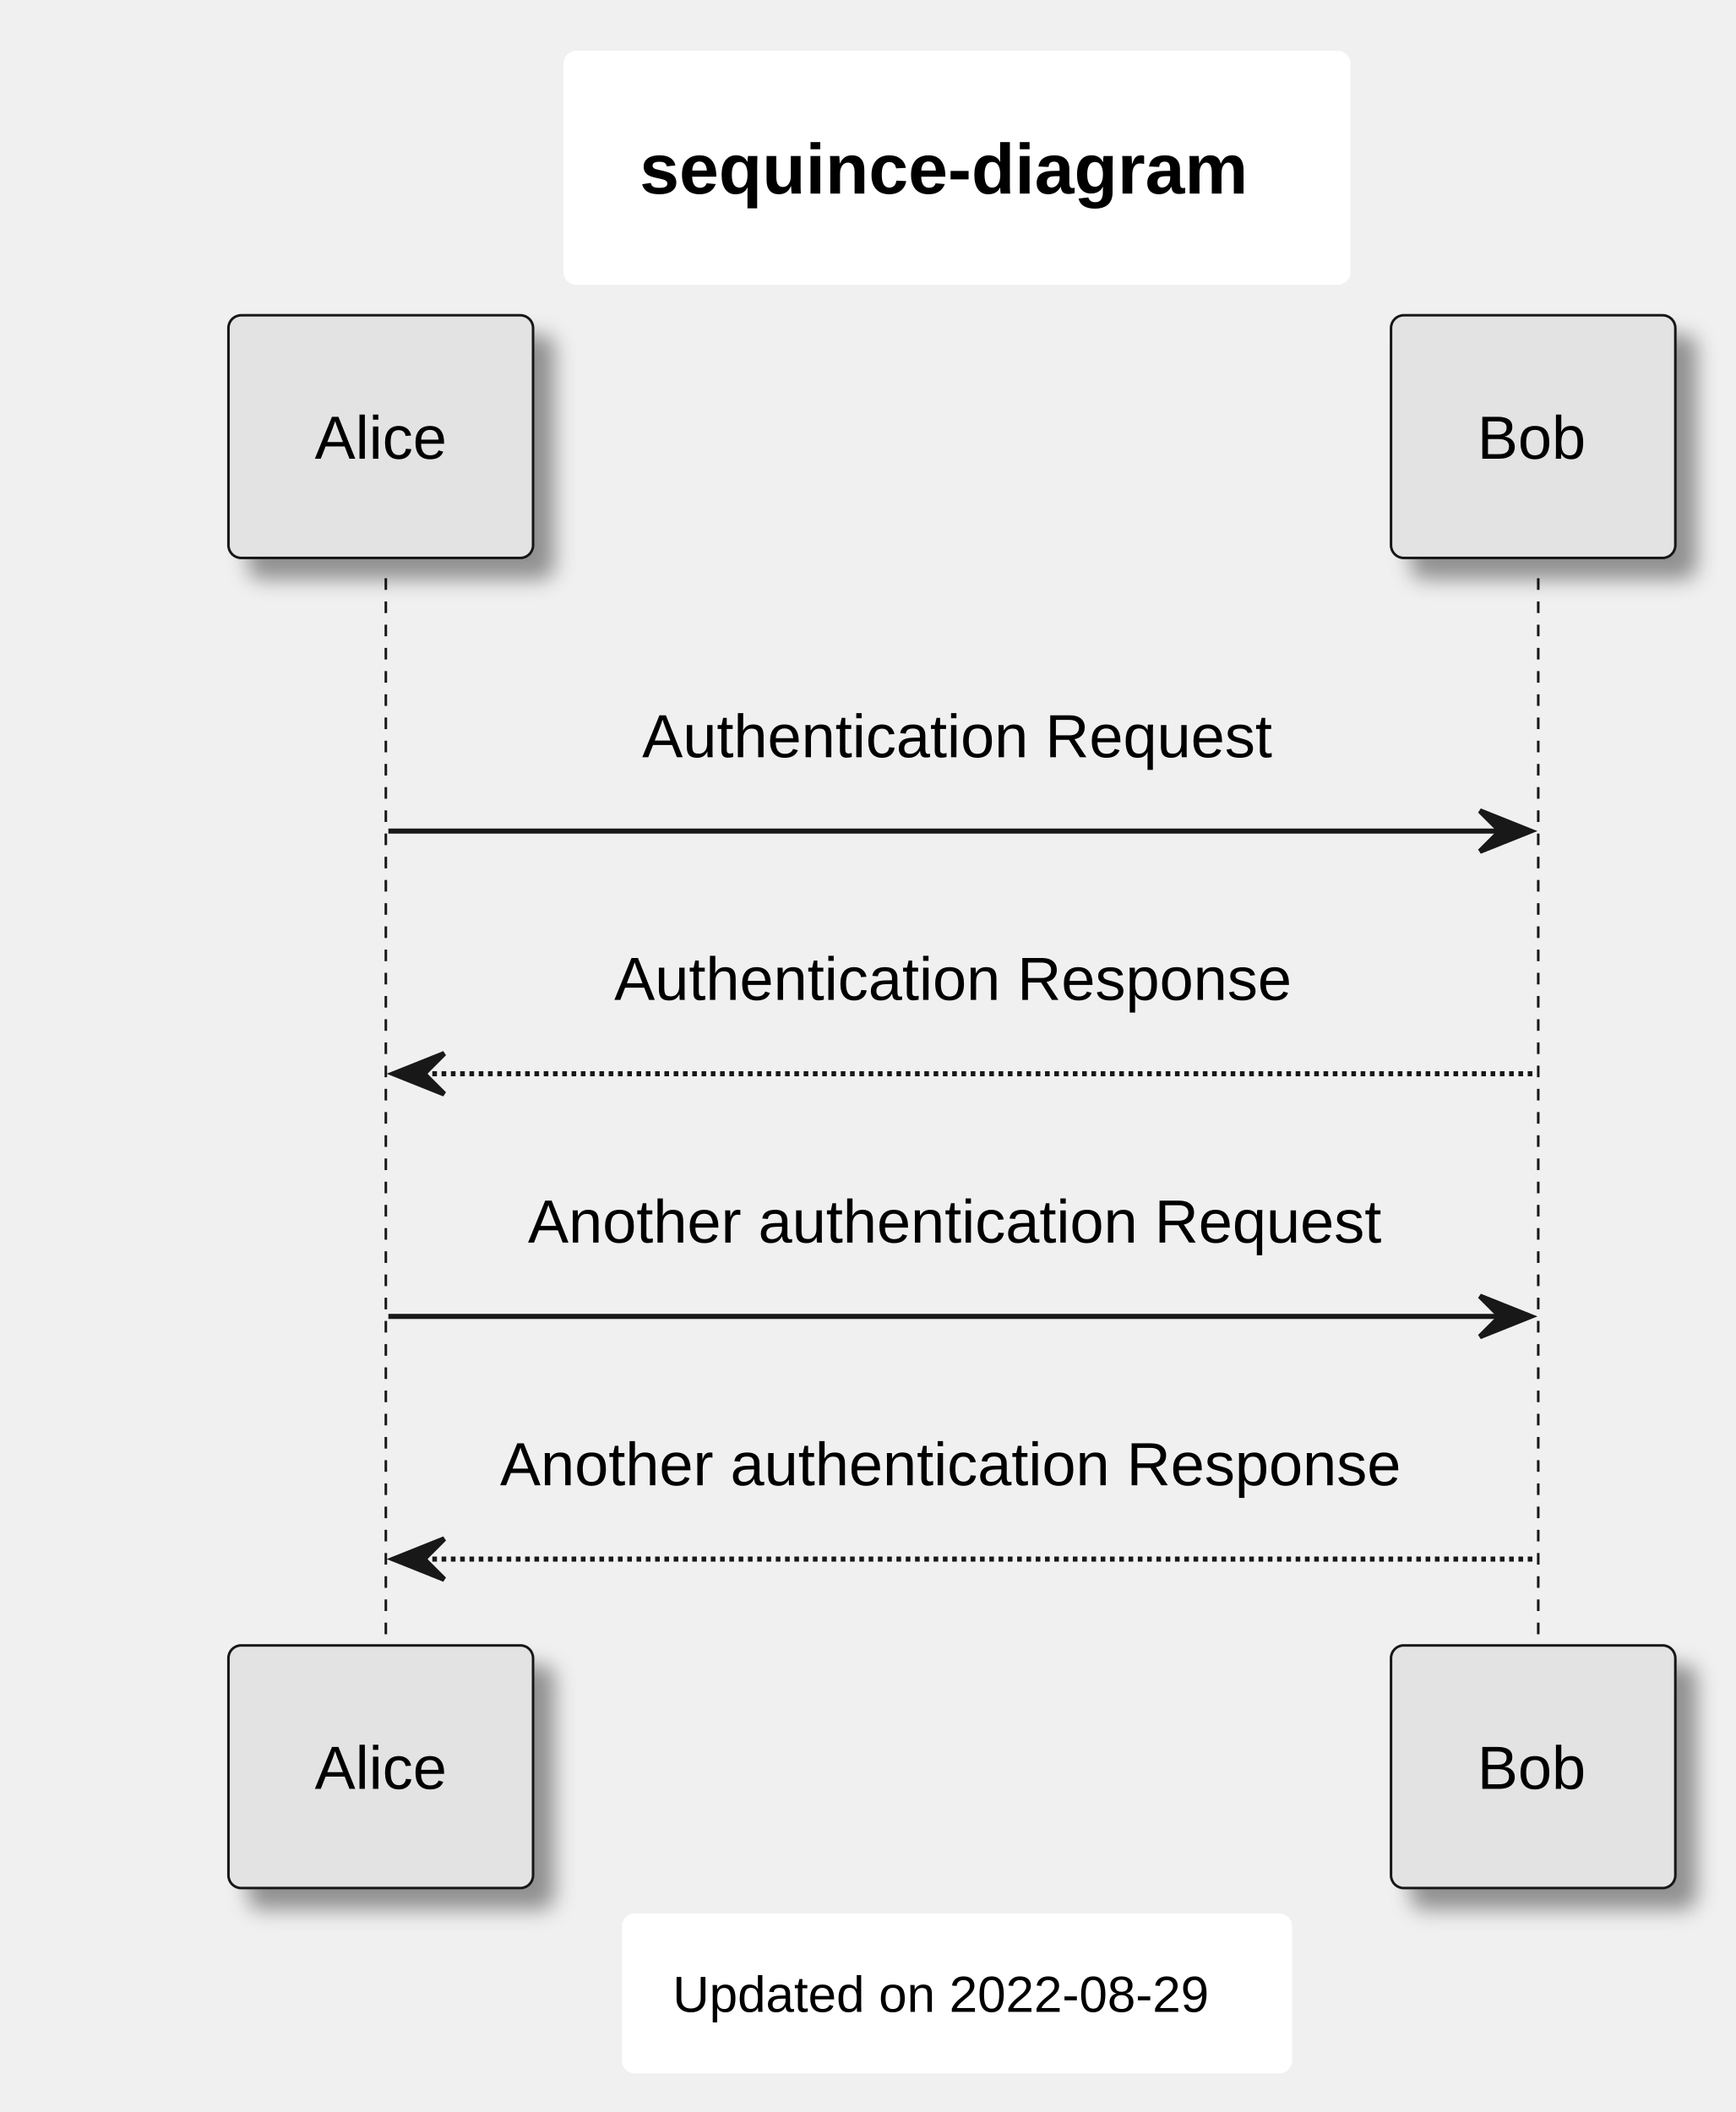
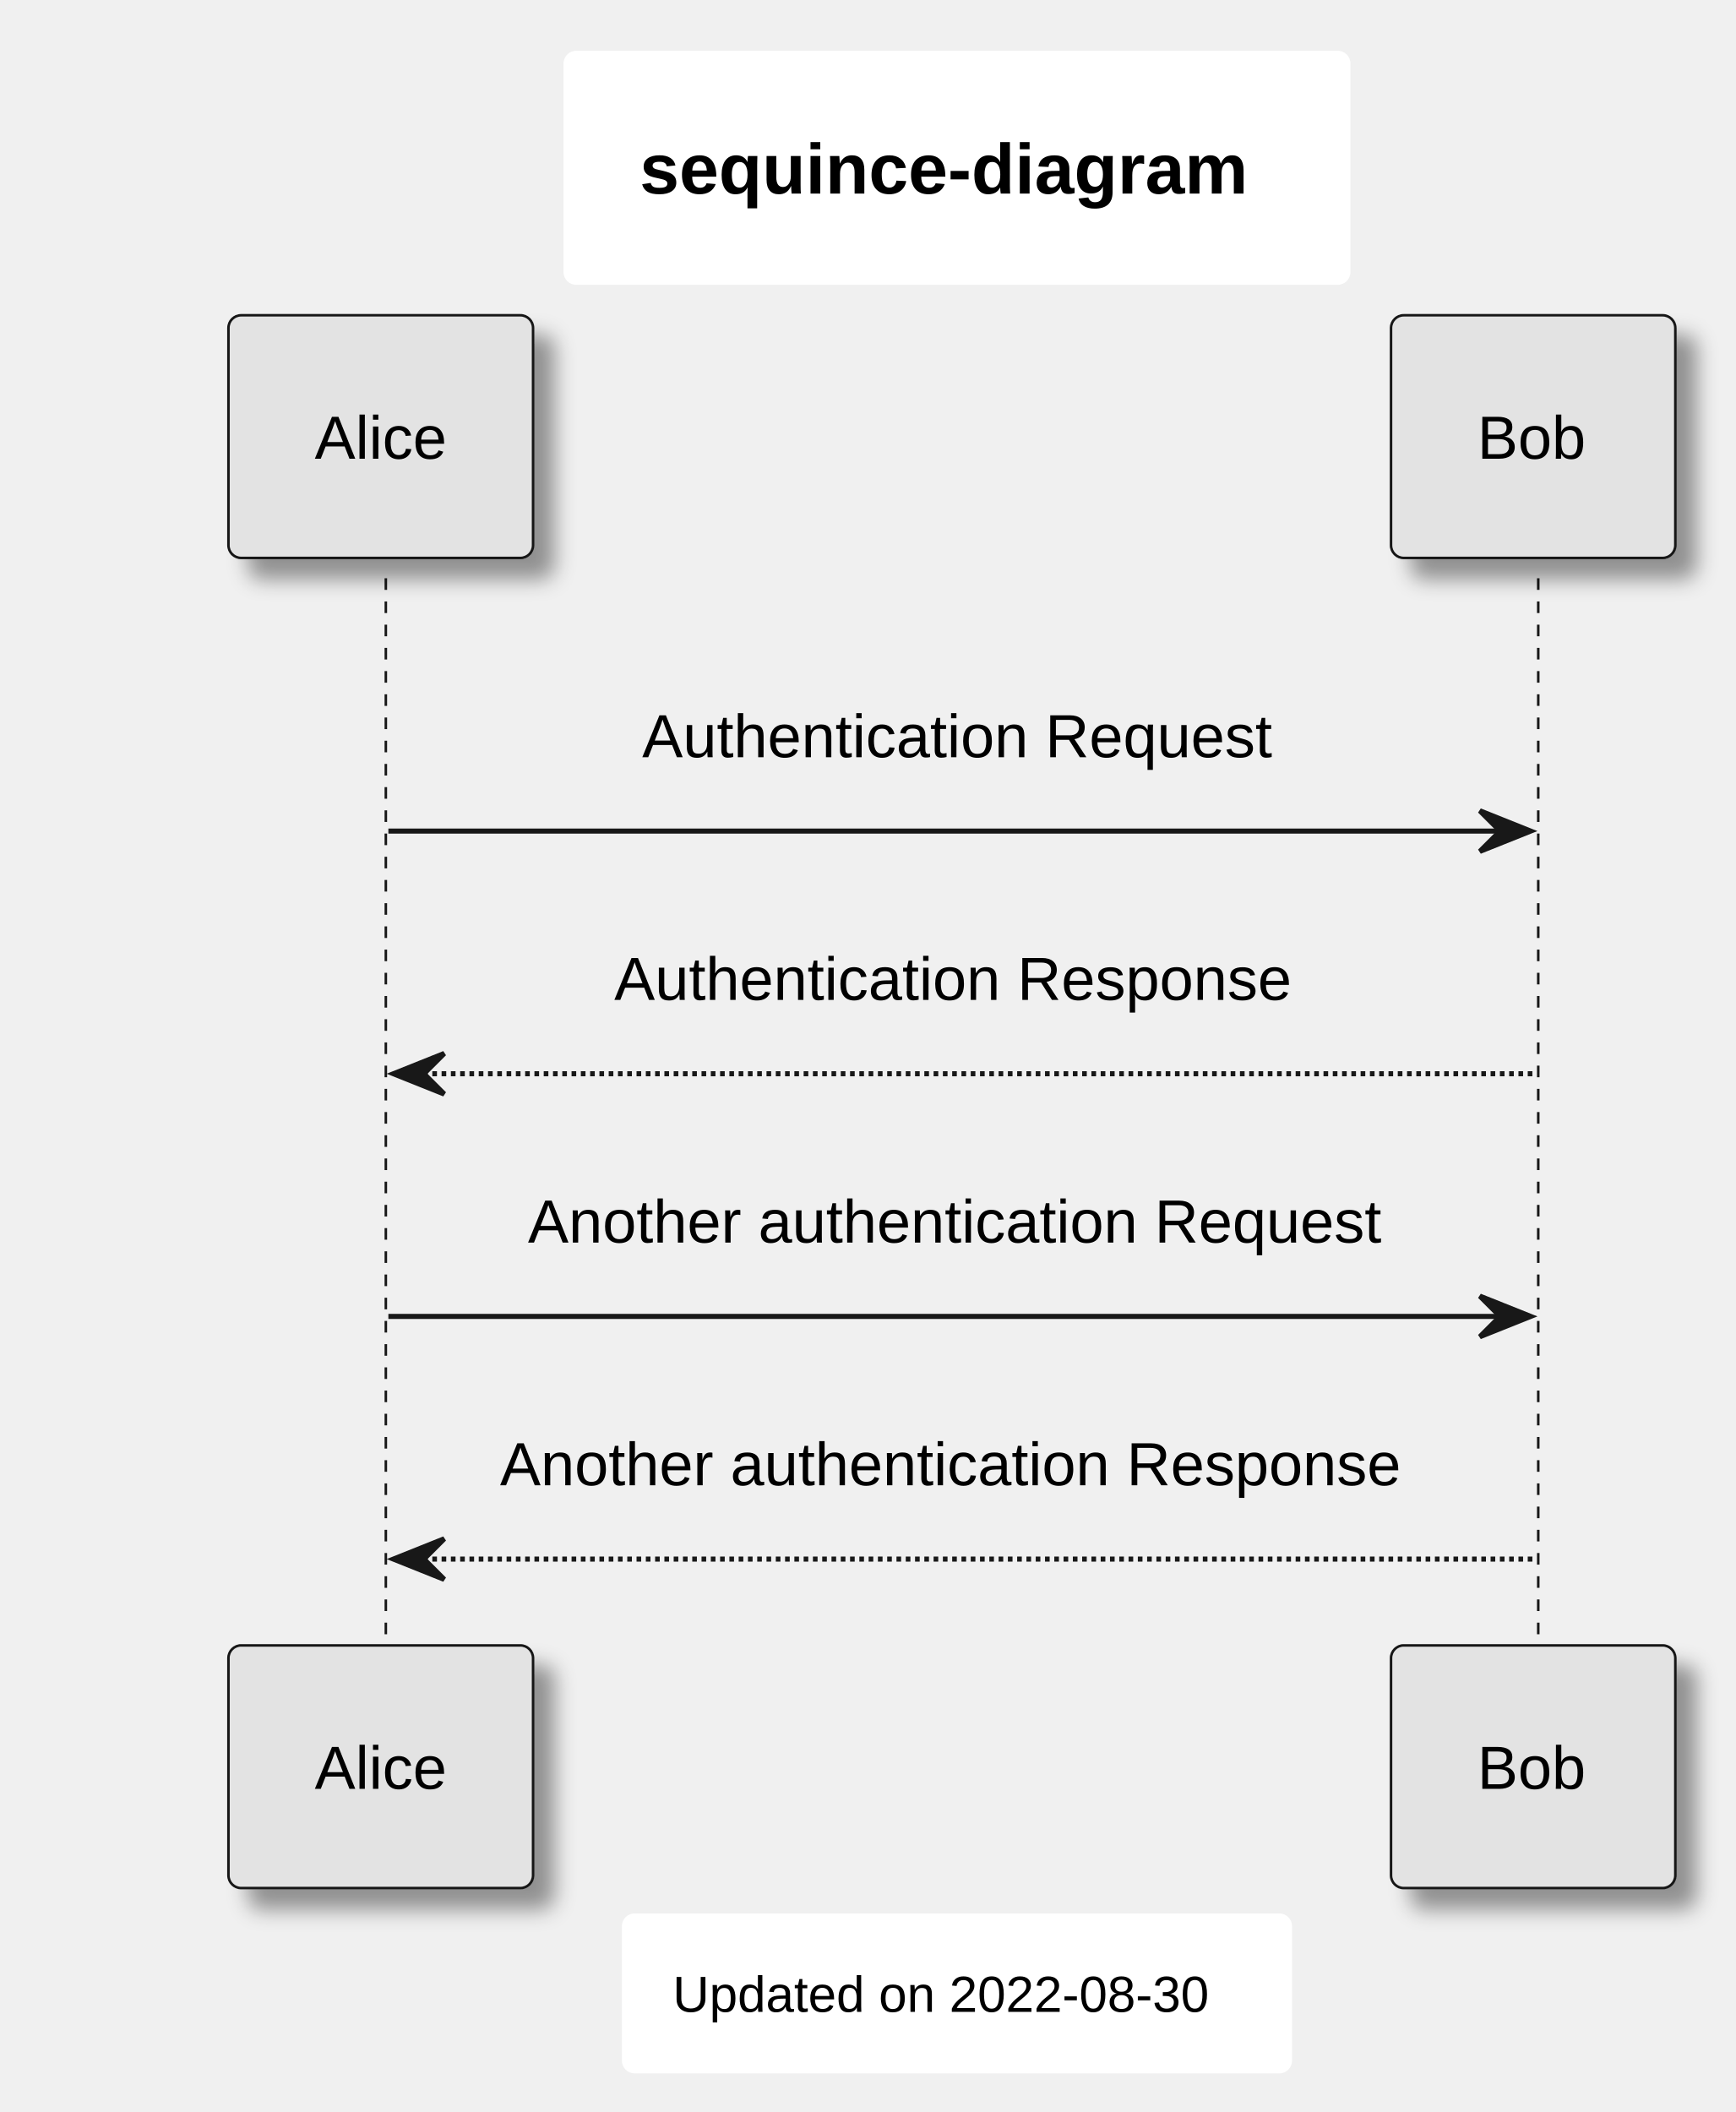
<svg xmlns="http://www.w3.org/2000/svg" contentStyleType="text/css" height="910px" preserveAspectRatio="none" style="width:748px;height:910px;background:#FFFFFF;" version="1.1" viewBox="0 0 748 910" width="748.125px" zoomAndPan="magnify">
  <defs>
-     <filter height="300%" id="f1x07mwrct4so" width="300%" x="-1" y="-1">
+     <filter height="300%" id="ft5gkgmvakmku" width="300%" x="-1" y="-1">
      <feGaussianBlur result="blurOut" stdDeviation="4.375" />
      <feColorMatrix in="blurOut" result="blurOut2" type="matrix" values="0 0 0 0 0 0 0 0 0 0 0 0 0 0 0 0 0 0 .4 0" />
      <feOffset dx="8.75" dy="8.75" in="blurOut2" result="blurOut3" />
      <feBlend in="SourceGraphic" in2="blurOut3" mode="normal" />
    </filter>
  </defs>
  <g>
    <rect fill="#FFFFFF" height="100.841" rx="5.469" ry="5.469" style="stroke:#00000000;stroke-width:2.188;" width="339.062" x="242.812" y="21.875" />
    <text fill="#000000" font-family="Arial" font-size="30.625" font-weight="bold" lengthAdjust="spacing" textLength="273.438" x="275.625" y="83.413">sequince-diagram</text>
    <line style="stroke:#181818;stroke-width:1.094;stroke-dasharray:5.0,5.0;" x1="166.25" x2="166.25" y1="249.151" y2="711.14" />
    <line style="stroke:#181818;stroke-width:1.094;stroke-dasharray:5.0,5.0;" x1="662.812" x2="662.812" y1="249.151" y2="711.14" />
-     <rect fill="#E3E3E3" filter="url(#f1x07mwrct4so)" height="104.56" rx="5.469" ry="5.469" style="stroke:#181818;stroke-width:1.094;" width="131.25" x="98.438" y="135.841" />
+     <rect fill="#E3E3E3" filter="url(#ft5gkgmvakmku)" height="104.56" rx="5.469" ry="5.469" style="stroke:#181818;stroke-width:1.094;" width="131.25" x="98.438" y="135.841" />
    <text fill="#000000" font-family="Arial" font-size="26.25" lengthAdjust="spacing" textLength="56.875" x="135.625" y="197.65">Alice</text>
-     <rect fill="#E3E3E3" filter="url(#f1x07mwrct4so)" height="104.56" rx="5.469" ry="5.469" style="stroke:#181818;stroke-width:1.094;" width="131.25" x="98.438" y="708.953" />
+     <rect fill="#E3E3E3" filter="url(#ft5gkgmvakmku)" height="104.56" rx="5.469" ry="5.469" style="stroke:#181818;stroke-width:1.094;" width="131.25" x="98.438" y="708.953" />
    <text fill="#000000" font-family="Arial" font-size="26.25" lengthAdjust="spacing" textLength="56.875" x="135.625" y="770.763">Alice</text>
-     <rect fill="#E3E3E3" filter="url(#f1x07mwrct4so)" height="104.56" rx="5.469" ry="5.469" style="stroke:#181818;stroke-width:1.094;" width="122.5" x="599.375" y="135.841" />
+     <rect fill="#E3E3E3" filter="url(#ft5gkgmvakmku)" height="104.56" rx="5.469" ry="5.469" style="stroke:#181818;stroke-width:1.094;" width="122.5" x="599.375" y="135.841" />
    <text fill="#000000" font-family="Arial" font-size="26.25" lengthAdjust="spacing" textLength="48.125" x="636.562" y="197.65">Bob</text>
-     <rect fill="#E3E3E3" filter="url(#f1x07mwrct4so)" height="104.56" rx="5.469" ry="5.469" style="stroke:#181818;stroke-width:1.094;" width="122.5" x="599.375" y="708.953" />
+     <rect fill="#E3E3E3" filter="url(#ft5gkgmvakmku)" height="104.56" rx="5.469" ry="5.469" style="stroke:#181818;stroke-width:1.094;" width="122.5" x="599.375" y="708.953" />
    <text fill="#000000" font-family="Arial" font-size="26.25" lengthAdjust="spacing" textLength="48.125" x="636.562" y="770.763">Bob</text>
    <polygon fill="#181818" points="637.656,349.336,659.531,358.086,637.656,366.836,646.406,358.086" style="stroke:#181818;stroke-width:2.188;" />
    <line style="stroke:#181818;stroke-width:2.188;" x1="167.344" x2="650.781" y1="358.086" y2="358.086" />
    <text fill="#000000" font-family="Arial" font-size="26.25" lengthAdjust="spacing" textLength="277.812" x="276.719" y="326.273">Authentication Request</text>
    <polygon fill="#181818" points="191.406,453.896,169.531,462.646,191.406,471.396,182.656,462.646" style="stroke:#181818;stroke-width:2.188;" />
    <line style="stroke:#181818;stroke-width:2.188;stroke-dasharray:2.0,2.0;" x1="178.281" x2="661.719" y1="462.646" y2="462.646" />
    <text fill="#000000" font-family="Arial" font-size="26.25" lengthAdjust="spacing" textLength="301.875" x="264.688" y="430.833">Authentication Response</text>
    <polygon fill="#181818" points="637.656,558.456,659.531,567.206,637.656,575.956,646.406,567.206" style="stroke:#181818;stroke-width:2.188;" />
    <line style="stroke:#181818;stroke-width:2.188;" x1="167.344" x2="650.781" y1="567.206" y2="567.206" />
    <text fill="#000000" font-family="Arial" font-size="26.25" lengthAdjust="spacing" textLength="376.25" x="227.5" y="535.393">Another authentication Request</text>
    <polygon fill="#181818" points="191.406,663.015,169.531,671.765,191.406,680.515,182.656,671.765" style="stroke:#181818;stroke-width:2.188;" />
    <line style="stroke:#181818;stroke-width:2.188;stroke-dasharray:2.0,2.0;" x1="178.281" x2="661.719" y1="671.765" y2="671.765" />
    <text fill="#000000" font-family="Arial" font-size="26.25" lengthAdjust="spacing" textLength="400.312" x="215.469" y="639.953">Another authentication Response</text>
    <rect fill="#FFFFFF" height="68.904" rx="5.469" ry="5.469" style="stroke:#00000000;stroke-width:2.188;" width="288.75" x="267.969" y="824.45" />
-     <text fill="#000000" font-family="Arial" font-size="21.875" lengthAdjust="spacing" textLength="245" x="289.844" y="866.844">Updated on 2022-08-29</text>
+     <text fill="#000000" font-family="Arial" font-size="21.875" lengthAdjust="spacing" textLength="245" x="289.844" y="866.844">Updated on 2022-08-30</text>
  </g>
</svg>
